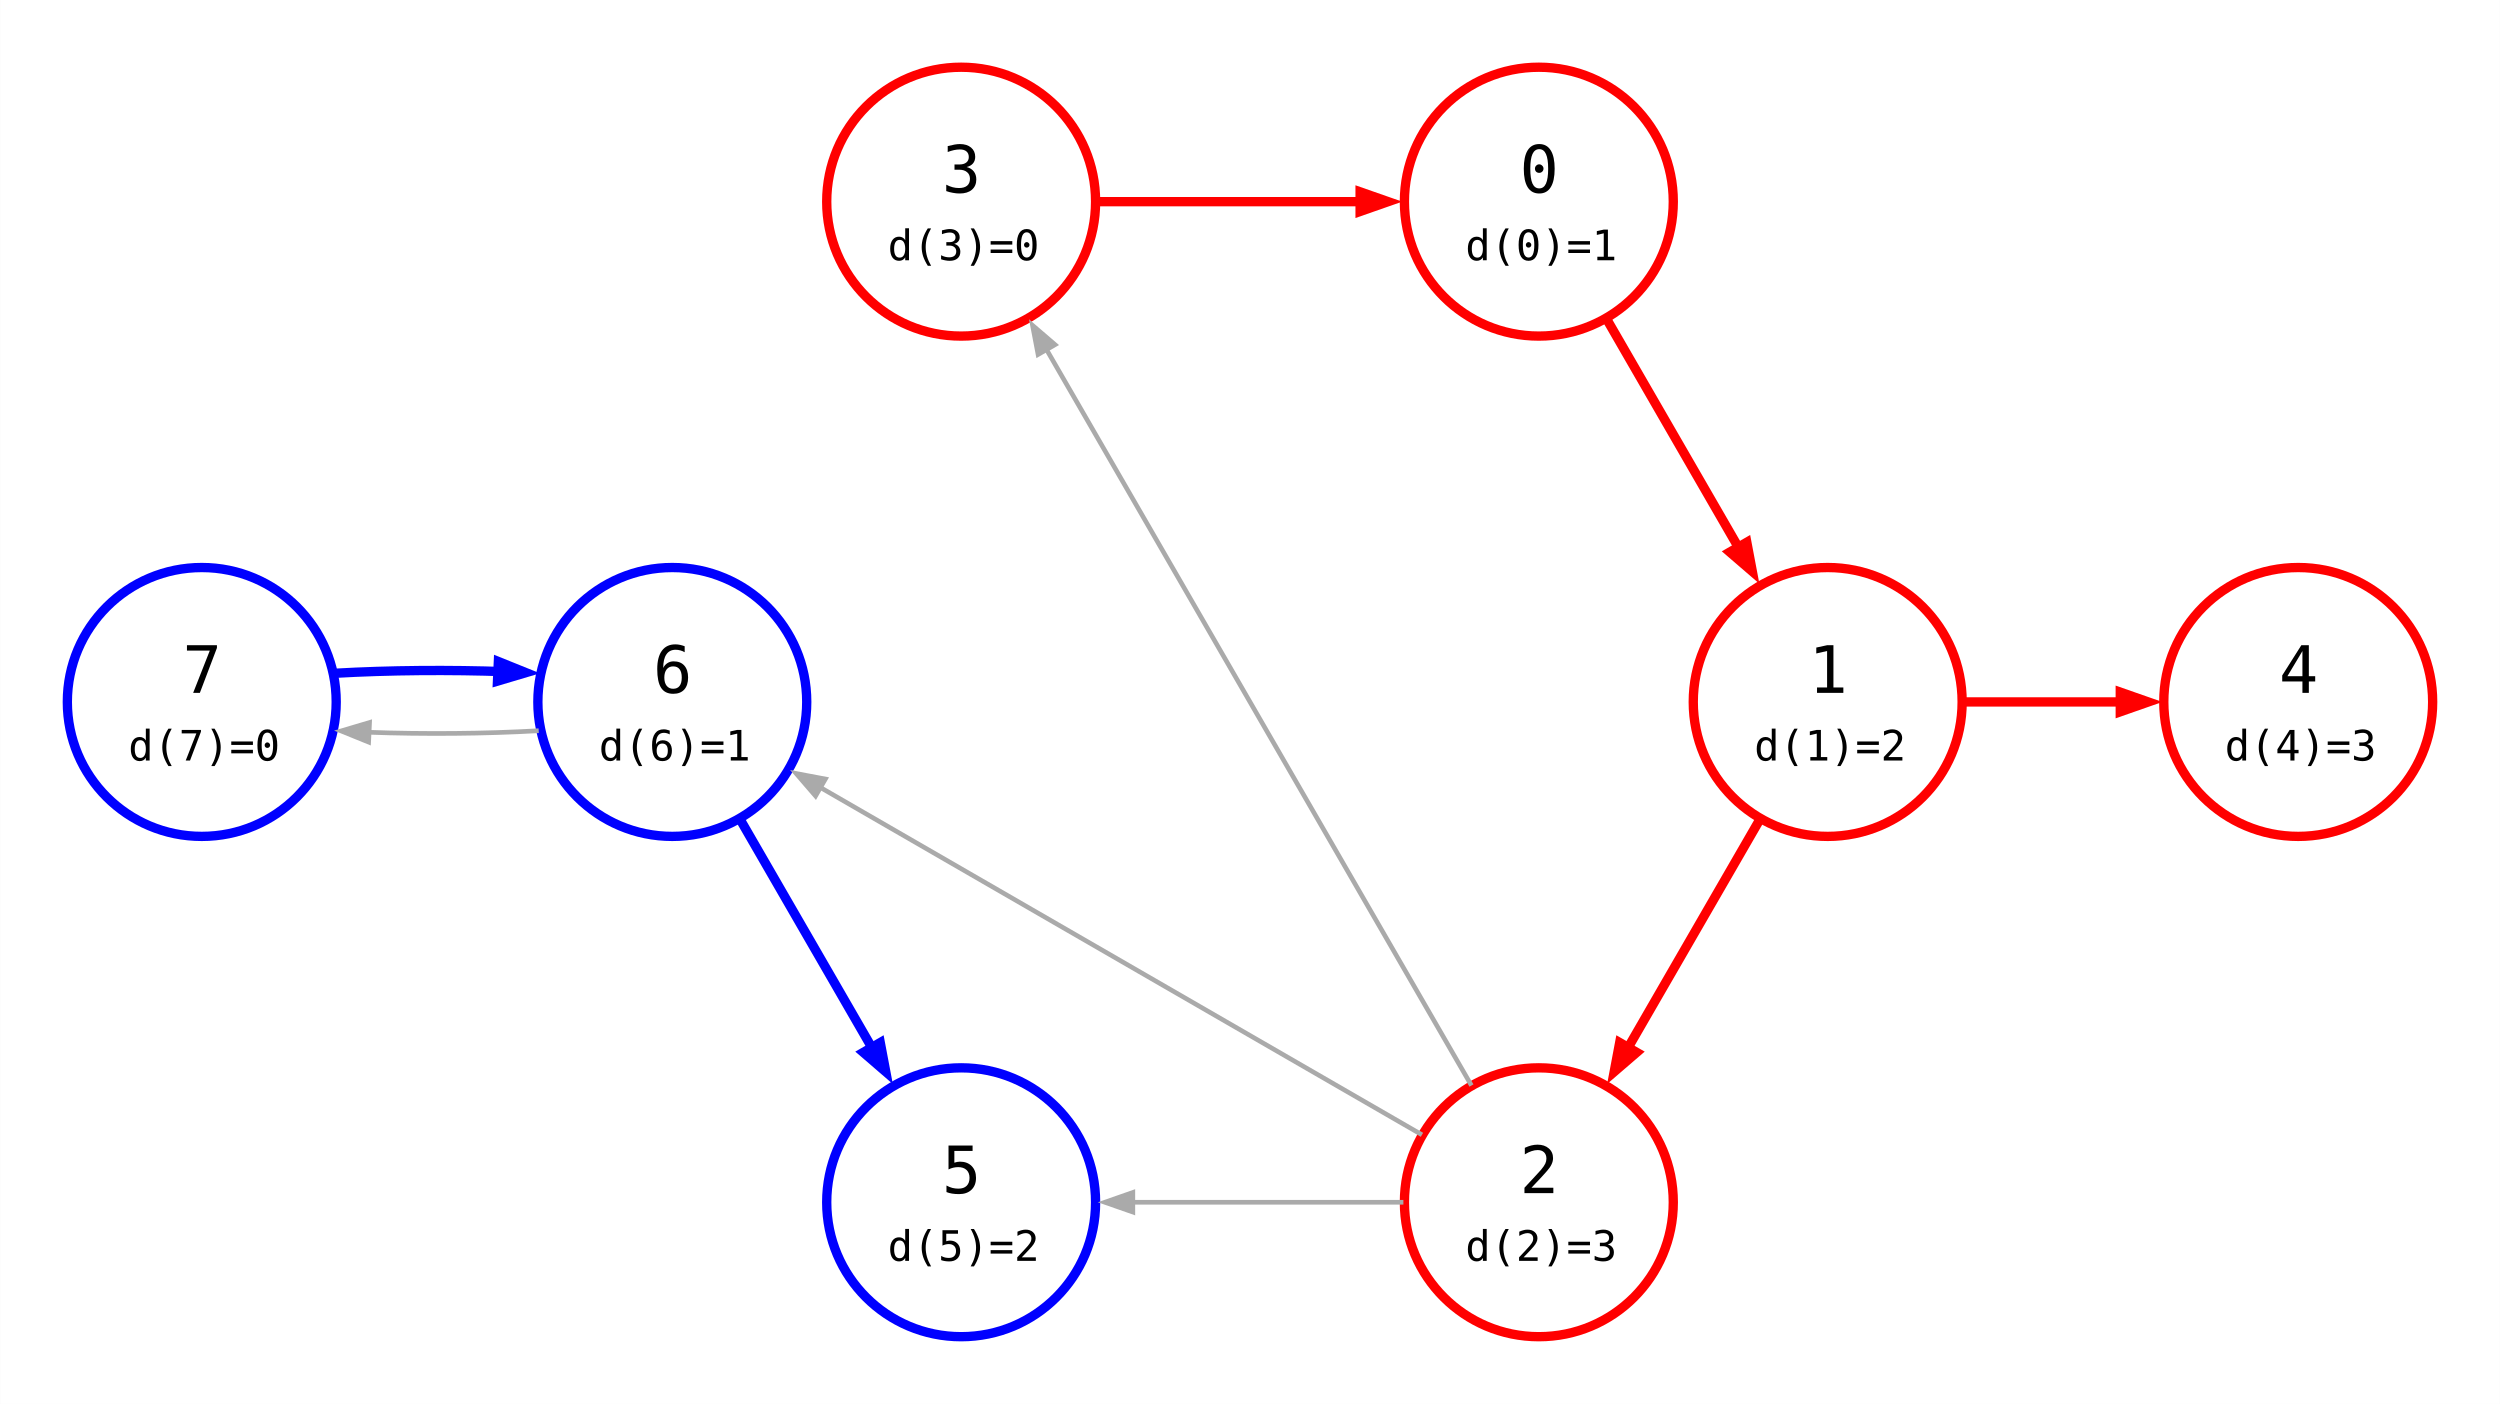
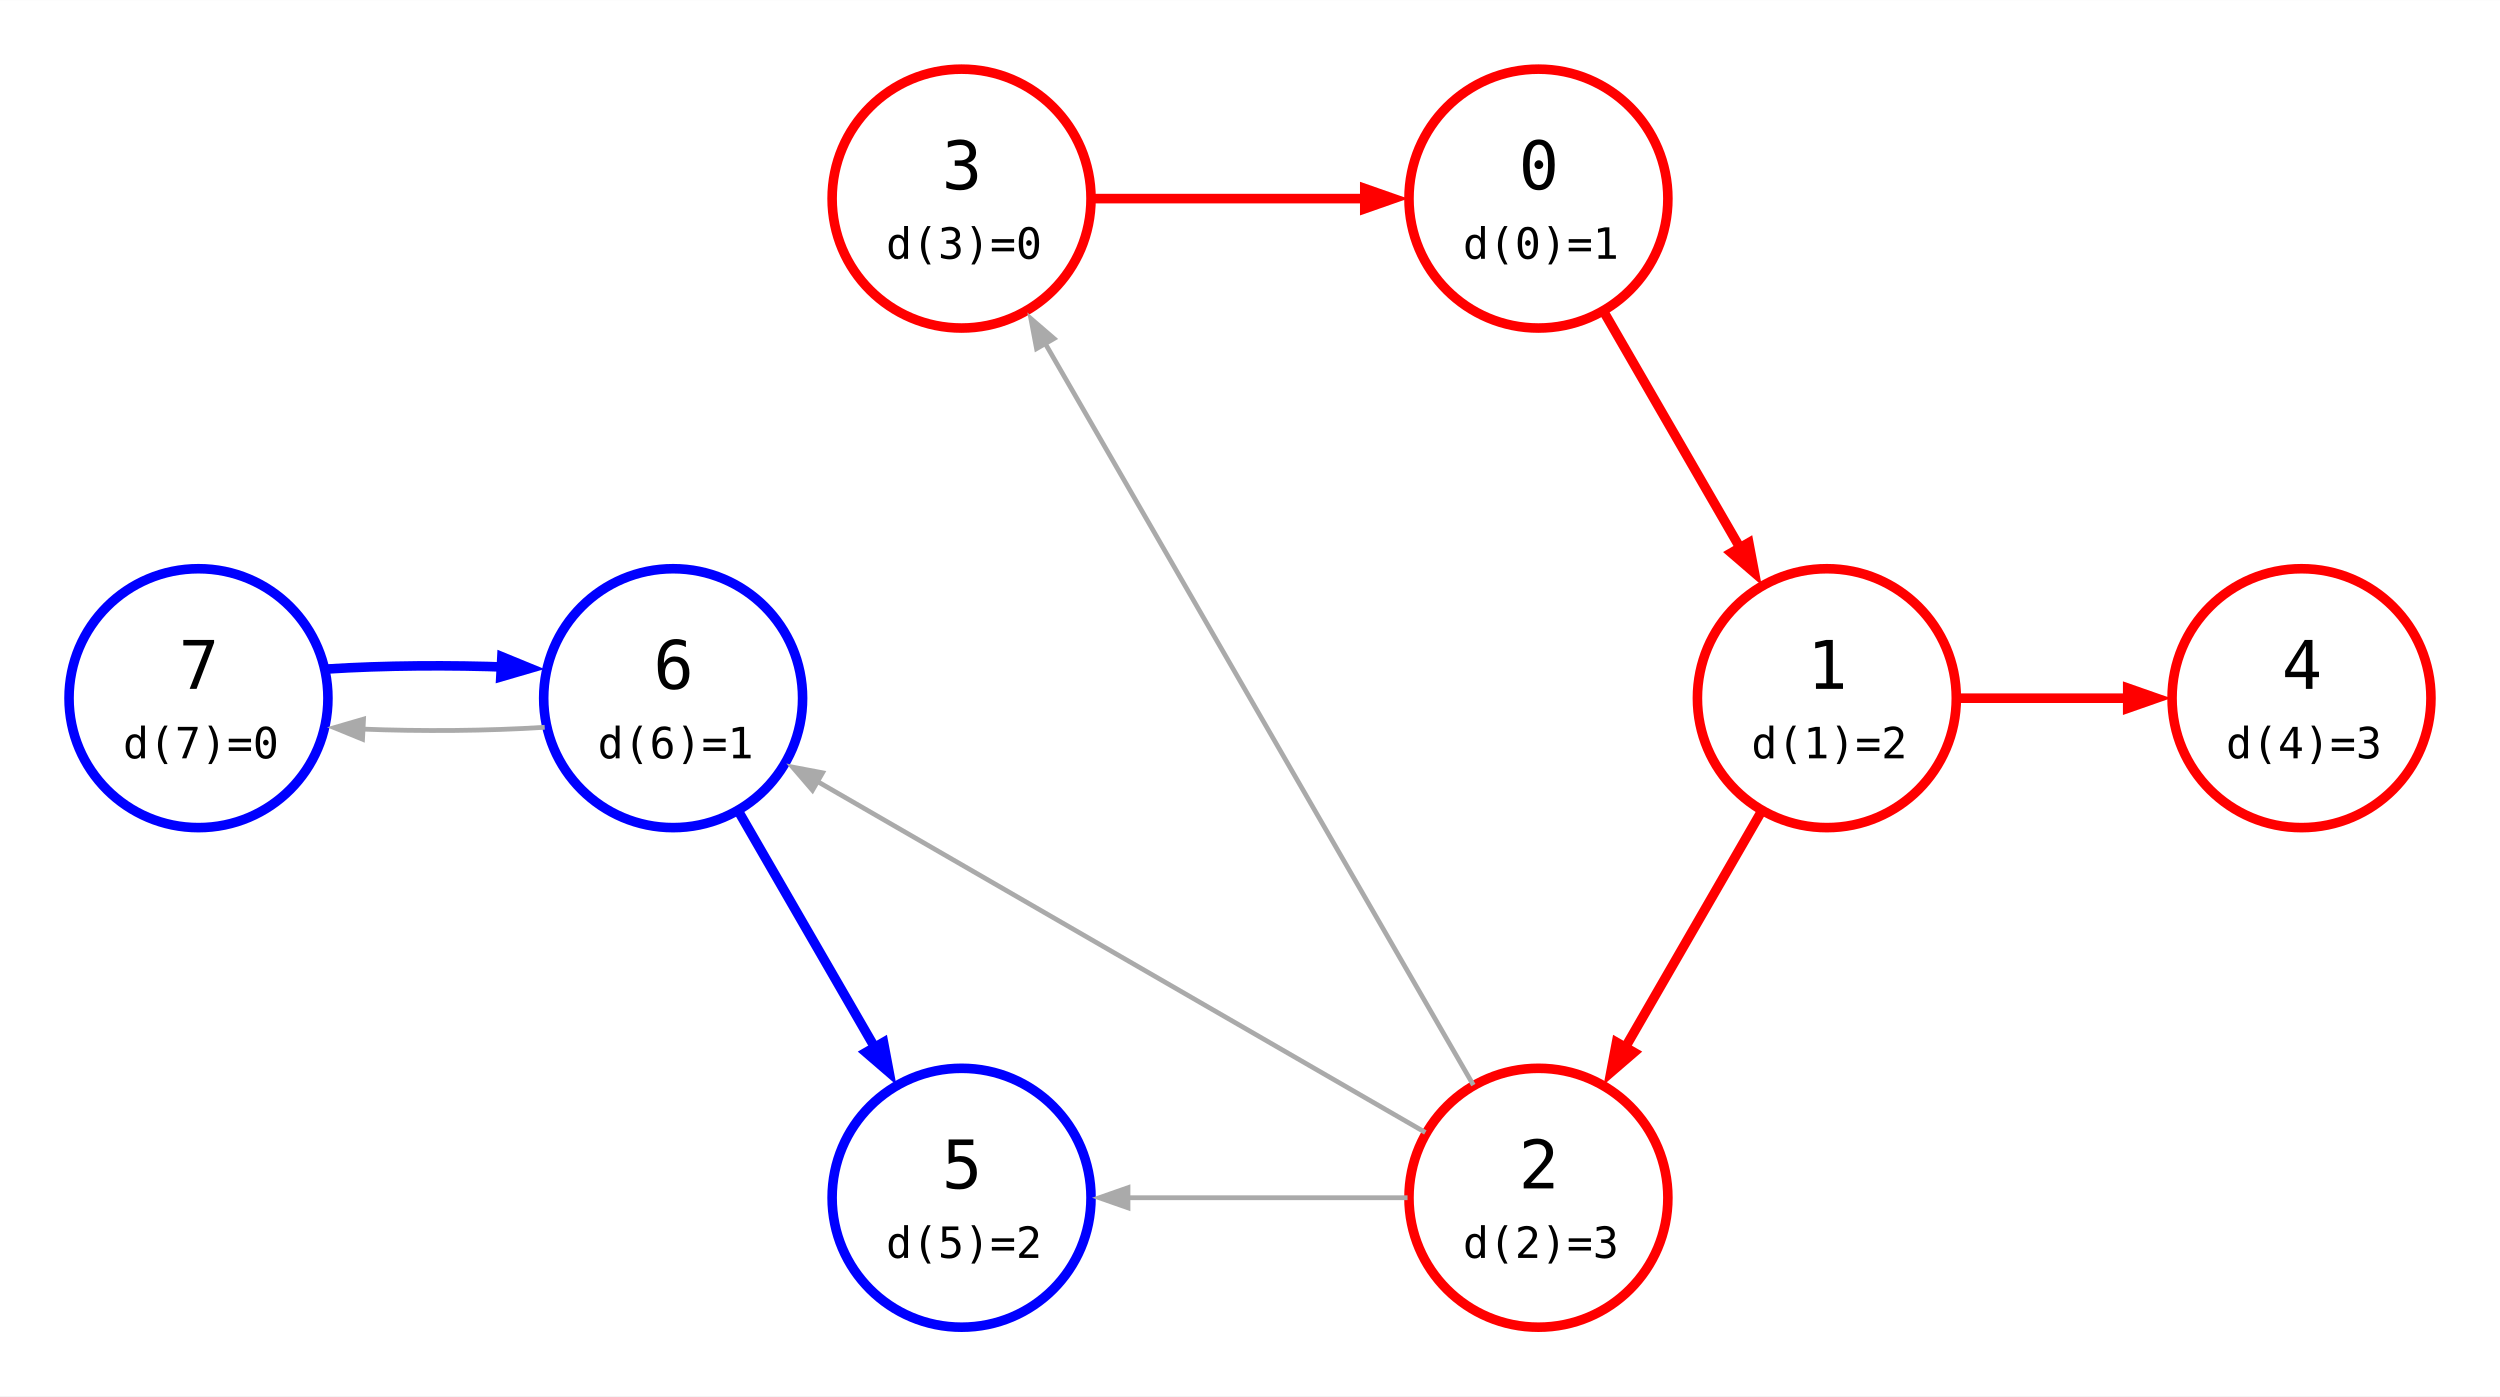
- <svg xmlns="http://www.w3.org/2000/svg" width="536pt" height="301pt" viewBox="0.00 0.00 535.52 300.76">
-   <g id="graph0" class="graph" transform="scale(1 1) rotate(0) translate(14.4 286.36)">
-     <polygon fill="white" stroke="none" points="-14.4,14.4 -14.4,-286.36 521.12,-286.36 521.12,14.4 -14.4,14.4" />
+ <svg xmlns="http://www.w3.org/2000/svg" width="521pt" height="291pt" viewBox="0.00 0.00 521.44 291.20">
+   <g id="graph0" class="graph" transform="scale(1 1) rotate(0) translate(14.4 276.8)">
+     <polygon fill="white" stroke="none" points="-14.4,14.4 -14.4,-276.8 507.04,-276.8 507.04,14.4 -14.4,14.4" />
    <g id="node1" class="node">
-       <ellipse fill="none" stroke="red" stroke-width="2" cx="191.48" cy="-243.16" rx="28.8" ry="28.8" />
-       <text text-anchor="start" x="187.35" y="-245.11" font-family="monospace" font-size="14.00">3</text>
-       <text text-anchor="start" x="175.73" y="-230.61" font-family="monospace" font-size="9.00">d(3)=0</text>
+       <ellipse fill="none" stroke="red" stroke-width="2" cx="186.16" cy="-235.4" rx="27" ry="27" />
+       <text text-anchor="start" x="182.04" y="-237.35" font-family="monospace" font-size="14.00">3</text>
+       <text text-anchor="start" x="170.41" y="-222.85" font-family="monospace" font-size="9.00">d(3)=0</text>
    </g>
    <g id="node2" class="node">
-       <ellipse fill="none" stroke="red" stroke-width="2" cx="315.24" cy="-243.16" rx="28.8" ry="28.8" />
-       <text text-anchor="start" x="311.11" y="-245.11" font-family="monospace" font-size="14.00">0</text>
-       <text text-anchor="start" x="299.49" y="-230.61" font-family="monospace" font-size="9.00">d(0)=1</text>
+       <ellipse fill="none" stroke="red" stroke-width="2" cx="306.48" cy="-235.4" rx="27" ry="27" />
+       <text text-anchor="start" x="302.36" y="-237.35" font-family="monospace" font-size="14.00">0</text>
+       <text text-anchor="start" x="290.73" y="-222.85" font-family="monospace" font-size="9.00">d(0)=1</text>
    </g>
    <g id="edge1" class="edge">
-       <path fill="none" stroke="red" stroke-width="2" d="M220.5,-243.16C237.9,-243.16 260.2,-243.16 278.79,-243.16" />
-       <polygon fill="red" stroke="red" stroke-width="2" points="276.95,-245.26 282.95,-243.16 276.95,-241.06 276.95,-245.26" />
+       <path fill="none" stroke="red" stroke-width="2" d="M213.46,-235.4C230.85,-235.4 253.51,-235.4 272.11,-235.4" />
+       <polygon fill="red" stroke="red" stroke-width="2" points="270.26,-237.5 276.26,-235.4 270.26,-233.3 270.26,-237.5" />
    </g>
    <g id="node3" class="node">
-       <ellipse fill="none" stroke="red" stroke-width="2" cx="377.12" cy="-135.98" rx="28.8" ry="28.8" />
-       <text text-anchor="start" x="372.99" y="-137.93" font-family="monospace" font-size="14.00">1</text>
-       <text text-anchor="start" x="361.37" y="-123.43" font-family="monospace" font-size="9.00">d(1)=2</text>
+       <ellipse fill="none" stroke="red" stroke-width="2" cx="366.64" cy="-131.2" rx="27" ry="27" />
+       <text text-anchor="start" x="362.52" y="-133.15" font-family="monospace" font-size="14.00">1</text>
+       <text text-anchor="start" x="350.89" y="-118.65" font-family="monospace" font-size="9.00">d(1)=2</text>
    </g>
    <g id="edge2" class="edge">
-       <path fill="none" stroke="red" stroke-width="2" d="M329.75,-218.03C338.45,-202.95 349.6,-183.64 358.89,-167.54" />
-       <polygon fill="red" stroke="red" stroke-width="2" points="359.79,-170.19 360.97,-163.94 356.15,-168.09 359.79,-170.19" />
+       <path fill="none" stroke="red" stroke-width="2" d="M320.13,-211.76C328.82,-196.7 340.16,-177.08 349.46,-160.96" />
+       <polygon fill="red" stroke="red" stroke-width="2" points="350.35,-163.62 351.53,-157.37 346.71,-161.52 350.35,-163.62" />
    </g>
    <g id="node4" class="node">
-       <ellipse fill="none" stroke="red" stroke-width="2" cx="315.24" cy="-28.8" rx="28.8" ry="28.8" />
-       <text text-anchor="start" x="311.11" y="-30.75" font-family="monospace" font-size="14.00">2</text>
-       <text text-anchor="start" x="299.49" y="-16.25" font-family="monospace" font-size="9.00">d(2)=3</text>
+       <ellipse fill="none" stroke="red" stroke-width="2" cx="306.48" cy="-27" rx="27" ry="27" />
+       <text text-anchor="start" x="302.36" y="-28.95" font-family="monospace" font-size="14.00">2</text>
+       <text text-anchor="start" x="290.73" y="-14.45" font-family="monospace" font-size="9.00">d(2)=3</text>
    </g>
    <g id="edge3" class="edge">
-       <path fill="none" stroke="red" stroke-width="2" d="M362.61,-110.85C353.91,-95.77 342.76,-76.47 333.46,-60.37" />
-       <polygon fill="red" stroke="red" stroke-width="2" points="336.2,-60.91 331.38,-56.76 332.56,-63.01 336.2,-60.91" />
+       <path fill="none" stroke="red" stroke-width="2" d="M352.99,-107.56C344.3,-92.5 332.97,-72.87 323.67,-56.76" />
+       <polygon fill="red" stroke="red" stroke-width="2" points="326.41,-57.32 321.59,-53.17 322.77,-59.42 326.41,-57.32" />
    </g>
    <g id="node5" class="node">
-       <ellipse fill="none" stroke="red" stroke-width="2" cx="477.92" cy="-135.98" rx="28.8" ry="28.8" />
-       <text text-anchor="start" x="473.79" y="-137.93" font-family="monospace" font-size="14.00">4</text>
-       <text text-anchor="start" x="462.17" y="-123.43" font-family="monospace" font-size="9.00">d(4)=3</text>
+       <ellipse fill="none" stroke="red" stroke-width="2" cx="465.64" cy="-131.2" rx="27" ry="27" />
+       <text text-anchor="start" x="461.52" y="-133.15" font-family="monospace" font-size="14.00">4</text>
+       <text text-anchor="start" x="449.89" y="-118.65" font-family="monospace" font-size="9.00">d(4)=3</text>
    </g>
    <g id="edge4" class="edge">
-       <path fill="none" stroke="red" stroke-width="2" d="M406.27,-135.98C417.24,-135.98 429.86,-135.98 441.41,-135.98" />
-       <polygon fill="red" stroke="red" stroke-width="2" points="439.8,-138.08 445.8,-135.98 439.8,-133.88 439.8,-138.08" />
+       <path fill="none" stroke="red" stroke-width="2" d="M393.96,-131.2C405.43,-131.2 418.9,-131.2 431.05,-131.2" />
+       <polygon fill="red" stroke="red" stroke-width="2" points="429.39,-133.3 435.39,-131.2 429.39,-129.1 429.39,-133.3" />
    </g>
    <g id="node8" class="node">
-       <ellipse fill="none" stroke="blue" stroke-width="2" cx="191.48" cy="-28.8" rx="28.8" ry="28.8" />
-       <text text-anchor="start" x="187.35" y="-30.75" font-family="monospace" font-size="14.00">5</text>
-       <text text-anchor="start" x="175.73" y="-16.25" font-family="monospace" font-size="9.00">d(5)=2</text>
+       <ellipse fill="none" stroke="blue" stroke-width="2" cx="186.16" cy="-27" rx="27" ry="27" />
+       <text text-anchor="start" x="182.04" y="-28.95" font-family="monospace" font-size="14.00">5</text>
+       <text text-anchor="start" x="170.41" y="-14.45" font-family="monospace" font-size="9.00">d(5)=2</text>
    </g>
    <g id="edge5" class="edge">
-       <path fill="none" stroke="#aaaaaa" d="M300.8,-53.81C278.18,-92.99 234.41,-168.79 209.67,-211.65" />
-       <polygon fill="#aaaaaa" stroke="#aaaaaa" points="207.96,-210.42 206.77,-216.66 211.59,-212.52 207.96,-210.42" />
+       <path fill="none" stroke="#aaaaaa" d="M292.91,-50.5C270.98,-88.49 227.75,-163.37 203.57,-205.24" />
+       <polygon fill="#aaaaaa" stroke="#aaaaaa" points="201.8,-204.11 200.62,-210.36 205.44,-206.21 201.8,-204.11" />
    </g>
    <g id="node7" class="node">
-       <ellipse fill="none" stroke="blue" stroke-width="2" cx="129.6" cy="-135.98" rx="28.8" ry="28.8" />
-       <text text-anchor="start" x="125.47" y="-137.93" font-family="monospace" font-size="14.00">6</text>
-       <text text-anchor="start" x="113.85" y="-123.43" font-family="monospace" font-size="9.00">d(6)=1</text>
+       <ellipse fill="none" stroke="blue" stroke-width="2" cx="126" cy="-131.2" rx="27" ry="27" />
+       <text text-anchor="start" x="121.88" y="-133.15" font-family="monospace" font-size="14.00">6</text>
+       <text text-anchor="start" x="110.25" y="-118.65" font-family="monospace" font-size="9.00">d(6)=1</text>
    </g>
    <g id="edge7" class="edge">
-       <path fill="none" stroke="#aaaaaa" d="M290.2,-43.25C256.71,-62.59 197.33,-96.88 160.91,-117.9" />
-       <polygon fill="#aaaaaa" stroke="#aaaaaa" points="160.29,-115.84 156.14,-120.65 162.39,-119.47 160.29,-115.84" />
+       <path fill="none" stroke="#aaaaaa" d="M282.89,-40.62C250.32,-59.42 191.6,-93.32 155.97,-113.9" />
+       <polygon fill="#aaaaaa" stroke="#aaaaaa" points="155.06,-112 150.91,-116.82 157.16,-115.64 155.06,-112" />
    </g>
    <g id="edge6" class="edge">
-       <path fill="none" stroke="#aaaaaa" d="M286.22,-28.8C268.81,-28.8 246.52,-28.8 227.93,-28.8" />
-       <polygon fill="#aaaaaa" stroke="#aaaaaa" points="228.26,-26.7 222.26,-28.8 228.26,-30.9 228.26,-26.7" />
+       <path fill="none" stroke="#aaaaaa" d="M279.18,-27C261.8,-27 239.13,-27 220.53,-27" />
+       <polygon fill="#aaaaaa" stroke="#aaaaaa" points="220.87,-24.9 214.87,-27 220.87,-29.1 220.87,-24.9" />
    </g>
    <g id="node6" class="node">
-       <ellipse fill="none" stroke="blue" stroke-width="2" cx="28.8" cy="-135.98" rx="28.8" ry="28.8" />
-       <text text-anchor="start" x="24.67" y="-137.93" font-family="monospace" font-size="14.00">7</text>
-       <text text-anchor="start" x="13.05" y="-123.43" font-family="monospace" font-size="9.00">d(7)=0</text>
+       <ellipse fill="none" stroke="blue" stroke-width="2" cx="27" cy="-131.2" rx="27" ry="27" />
+       <text text-anchor="start" x="22.88" y="-133.15" font-family="monospace" font-size="14.00">7</text>
+       <text text-anchor="start" x="11.25" y="-118.65" font-family="monospace" font-size="9.00">d(7)=0</text>
    </g>
    <g id="edge10" class="edge">
-       <path fill="none" stroke="blue" stroke-width="2" d="M57.42,-142.13C68.79,-142.79 82,-142.9 93.98,-142.46" />
-       <polygon fill="blue" stroke="blue" stroke-width="2" points="92.34,-144.64 98.24,-142.26 92.15,-140.45 92.34,-144.64" />
+       <path fill="none" stroke="blue" stroke-width="2" d="M53.79,-137.28C65.57,-138.03 79.53,-138.15 92.03,-137.65" />
+       <polygon fill="blue" stroke="blue" stroke-width="2" points="90.28,-139.84 96.16,-137.43 90.06,-135.65 90.28,-139.84" />
    </g>
    <g id="edge9" class="edge">
-       <path fill="none" stroke="#aaaaaa" d="M100.98,-129.82C89.61,-129.16 76.4,-129.05 64.42,-129.49" />
-       <polygon fill="#aaaaaa" stroke="#aaaaaa" points="64.54,-127.38 58.65,-129.77 64.74,-131.58 64.54,-127.38" />
+       <path fill="none" stroke="#aaaaaa" d="M99.21,-125.13C87.43,-124.37 73.47,-124.25 60.97,-124.76" />
+       <polygon fill="#aaaaaa" stroke="#aaaaaa" points="61.21,-122.64 55.32,-125.05 61.42,-126.83 61.21,-122.64" />
    </g>
    <g id="edge8" class="edge">
-       <path fill="none" stroke="blue" stroke-width="2" d="M144.11,-110.85C152.81,-95.77 163.96,-76.47 173.25,-60.37" />
-       <polygon fill="blue" stroke="blue" stroke-width="2" points="174.15,-63.01 175.33,-56.76 170.52,-60.91 174.15,-63.01" />
+       <path fill="none" stroke="blue" stroke-width="2" d="M139.65,-107.56C148.34,-92.5 159.68,-72.87 168.98,-56.76" />
+       <polygon fill="blue" stroke="blue" stroke-width="2" points="169.87,-59.42 171.05,-53.17 166.23,-57.32 169.87,-59.42" />
    </g>
  </g>
</svg>
